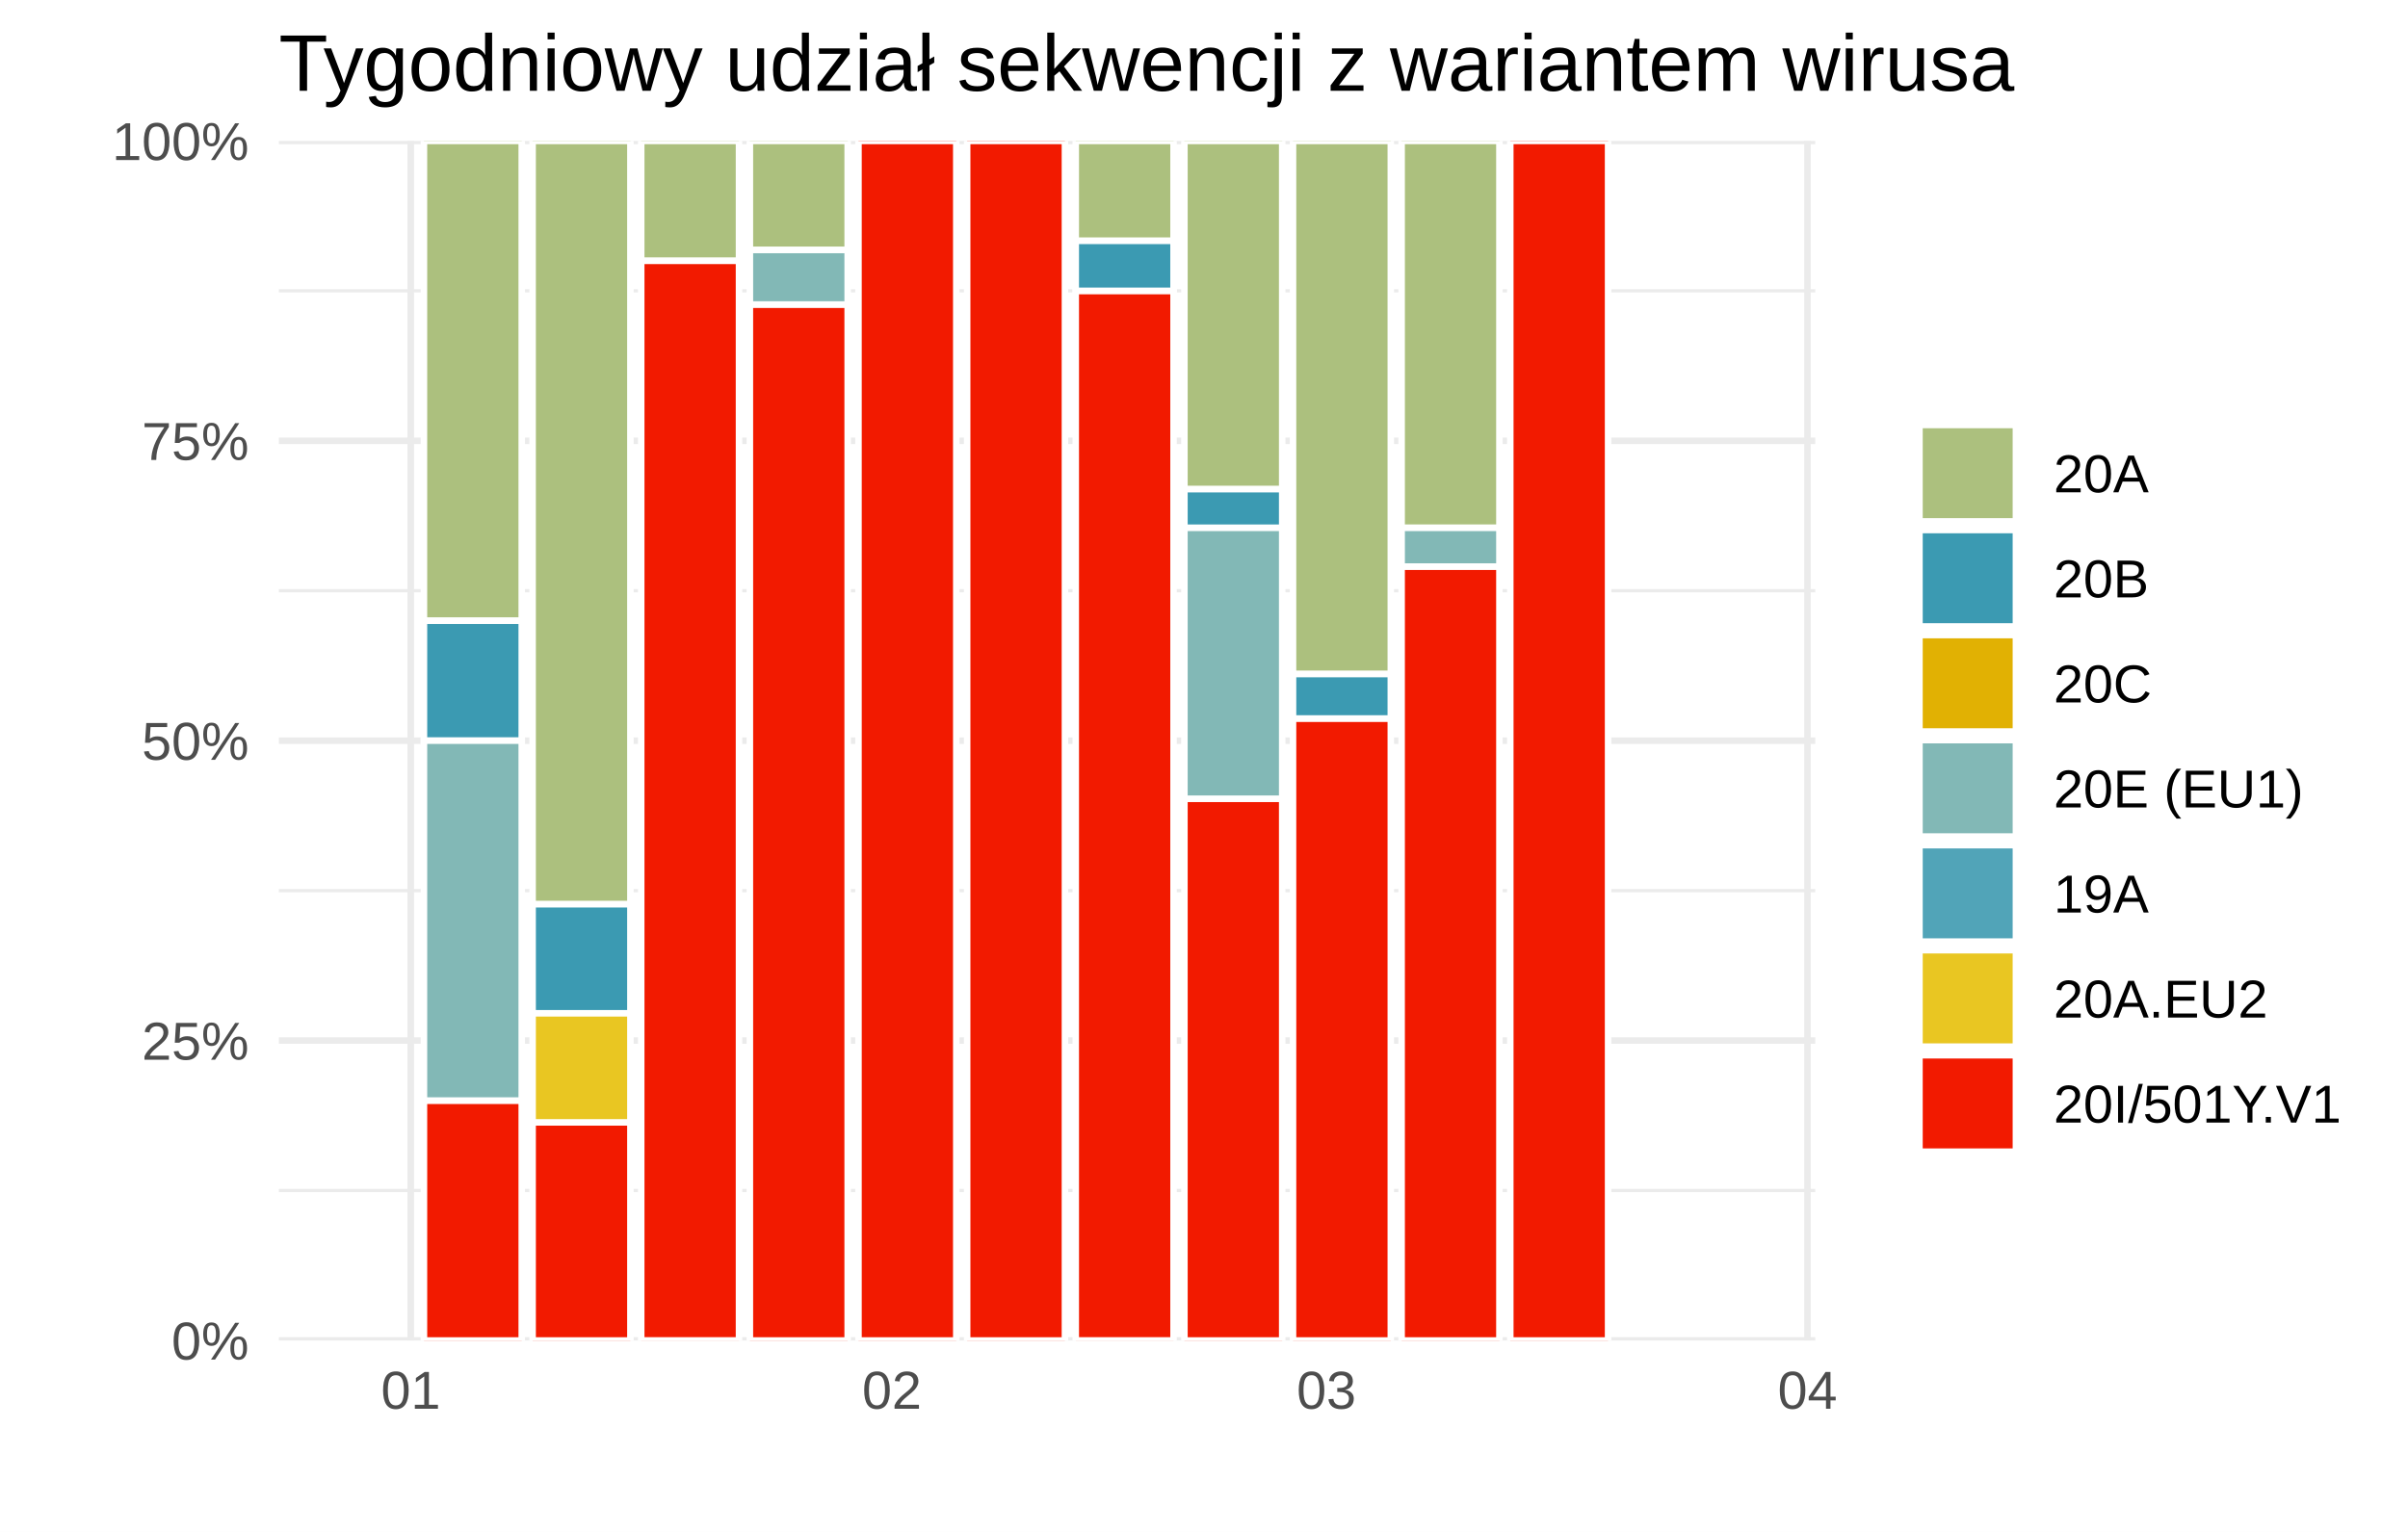
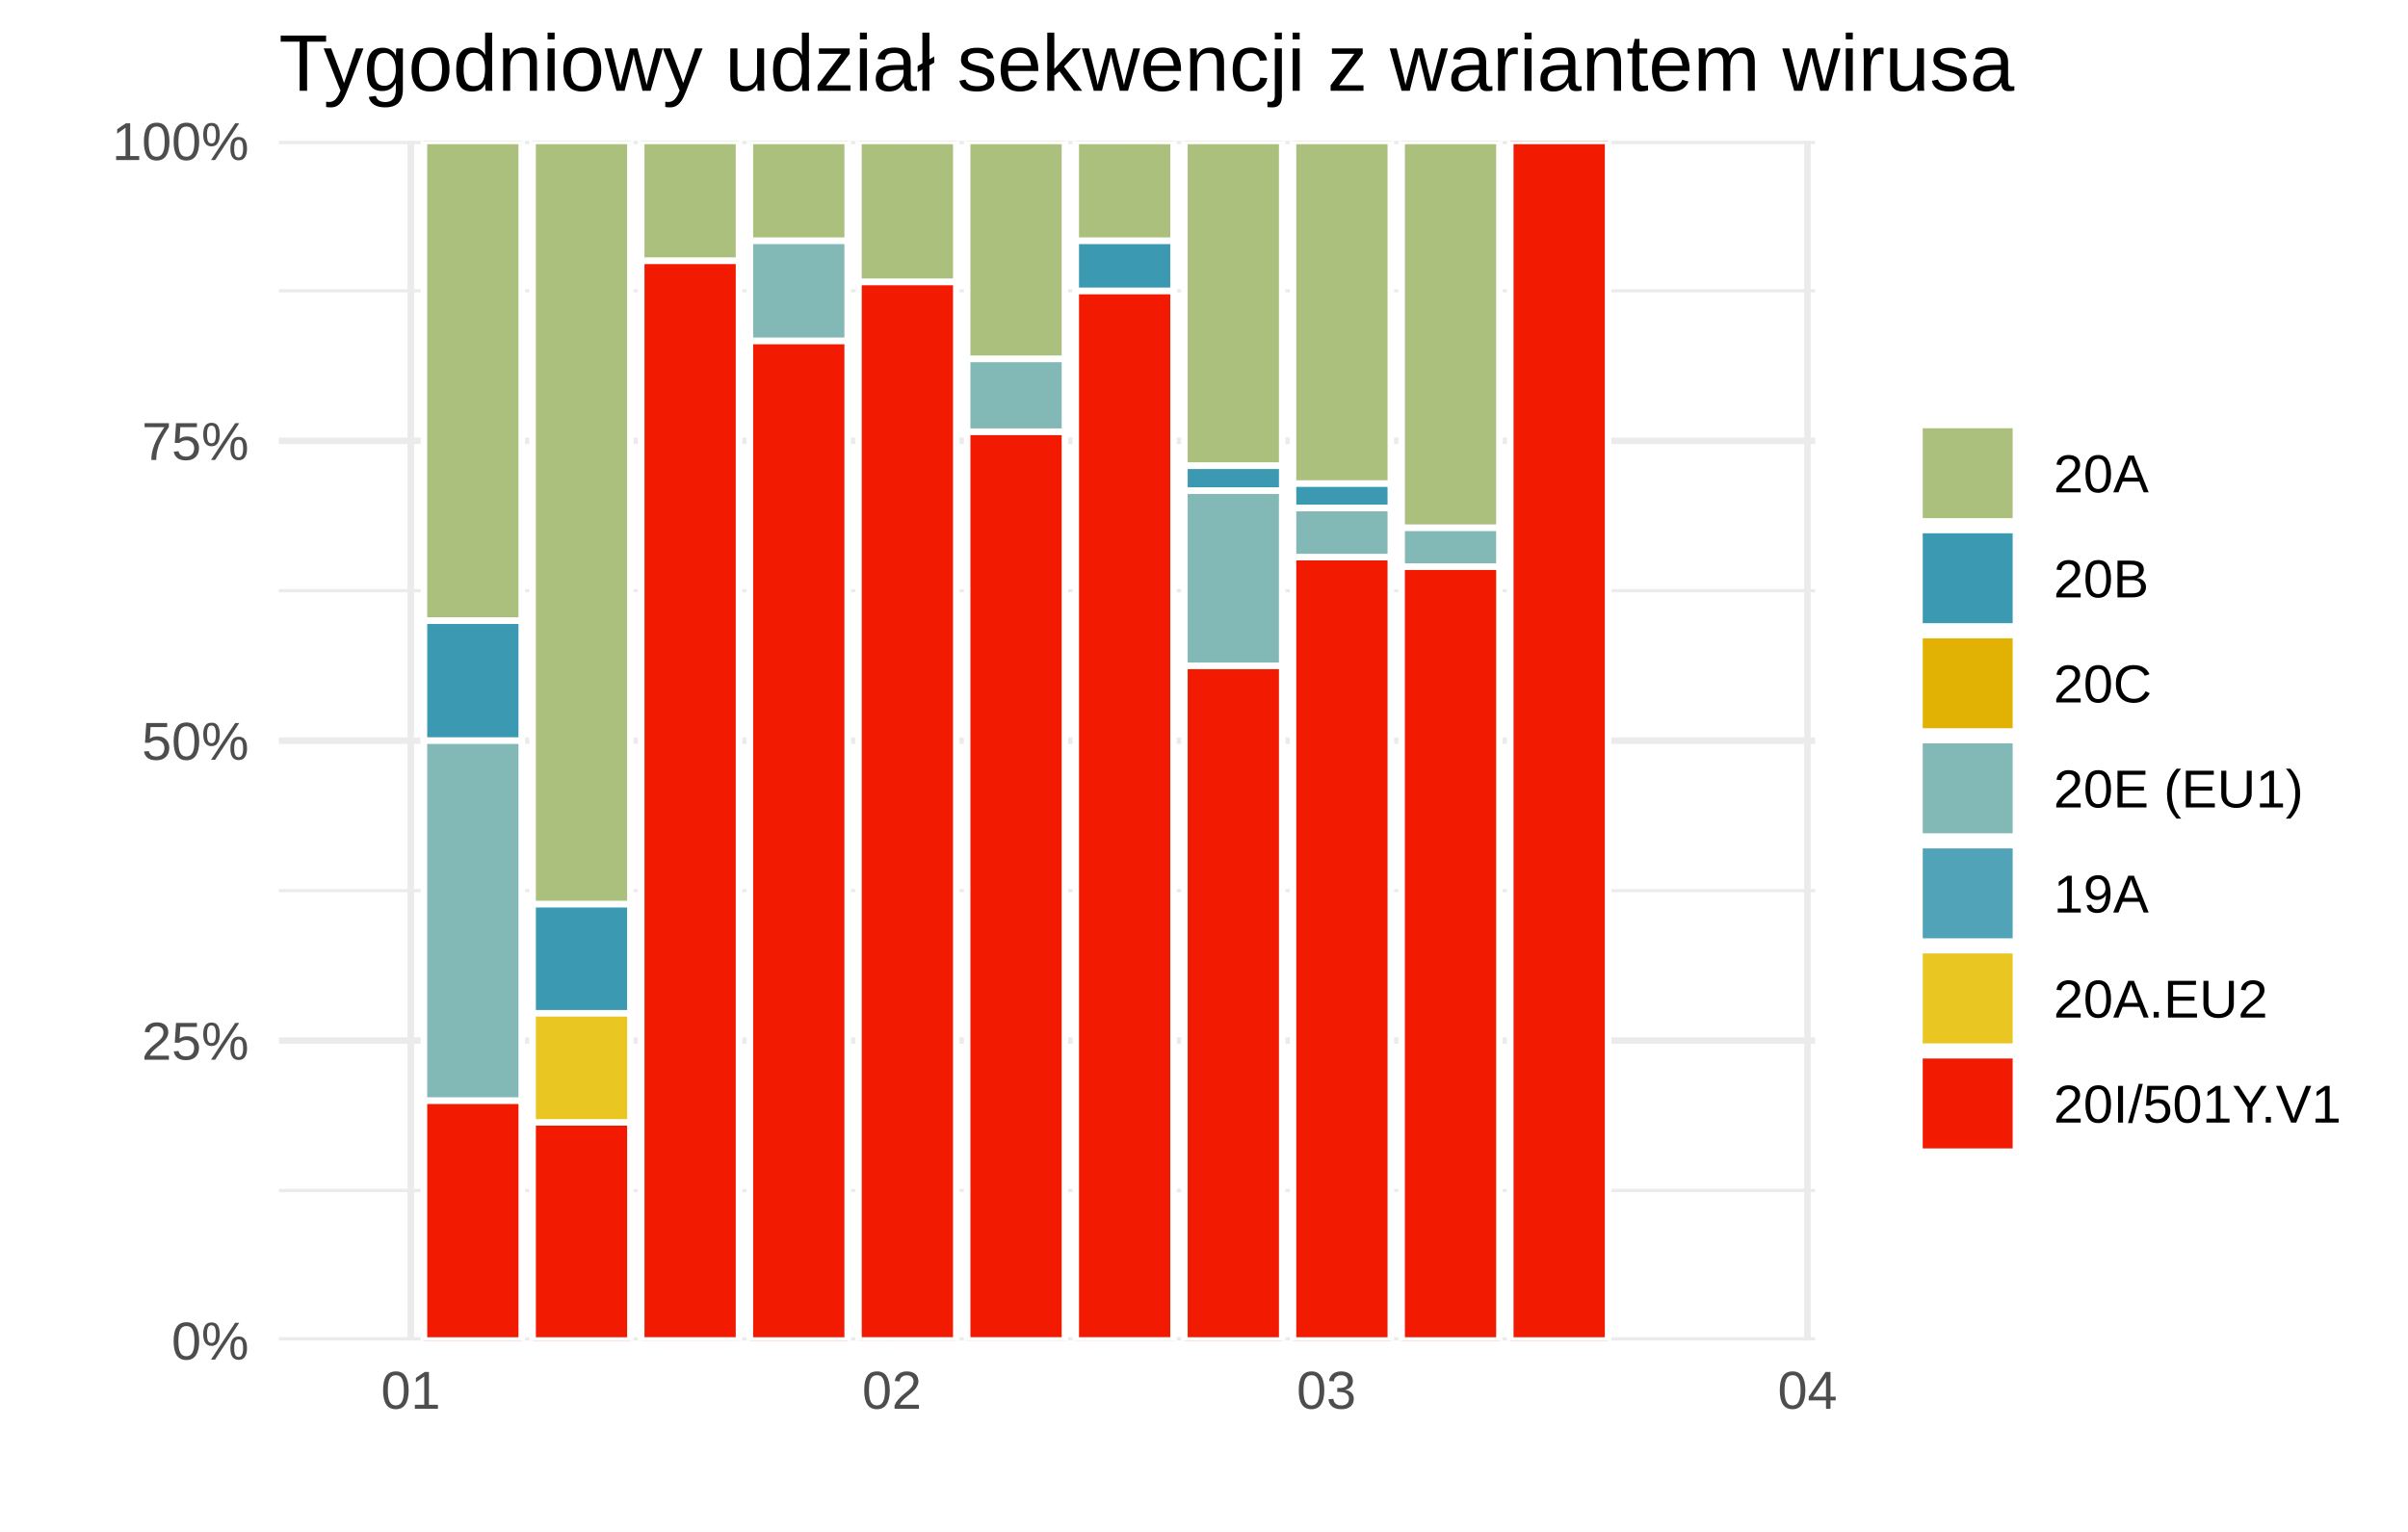
<svg xmlns="http://www.w3.org/2000/svg" class="svglite" width="396.00pt" height="252.00pt" viewBox="0 0 396.00 252.00">
  <defs>
    <style type="text/css">
    .svglite line, .svglite polyline, .svglite polygon, .svglite path, .svglite rect, .svglite circle {
      fill: none;
      stroke: #000000;
      stroke-linecap: round;
      stroke-linejoin: round;
      stroke-miterlimit: 10.00;
    }
  </style>
  </defs>
  <rect width="100%" height="100%" style="stroke: none; fill: #FFFFFF;" />
  <defs>
    <clipPath id="cpMC4wMHwzOTYuMDB8MC4wMHwyNTIuMDA=">
      <rect x="0.00" y="0.00" width="396.00" height="252.00" />
    </clipPath>
  </defs>
  <g clip-path="url(#cpMC4wMHwzOTYuMDB8MC4wMHwyNTIuMDA=)">
</g>
  <defs>
    <clipPath id="cpNDUuODZ8Mjk4LjUyfDIzLjE4fDIyMC41MA==">
      <rect x="45.86" y="23.18" width="252.66" height="197.33" />
    </clipPath>
  </defs>
  <g clip-path="url(#cpNDUuODZ8Mjk4LjUyfDIzLjE4fDIyMC41MA==)">
    <polyline points="45.86,195.84 298.52,195.84 " style="stroke-width: 0.53; stroke: #EBEBEB; stroke-linecap: butt;" />
    <polyline points="45.86,146.51 298.52,146.51 " style="stroke-width: 0.53; stroke: #EBEBEB; stroke-linecap: butt;" />
    <polyline points="45.86,97.17 298.52,97.17 " style="stroke-width: 0.53; stroke: #EBEBEB; stroke-linecap: butt;" />
    <polyline points="45.86,47.84 298.52,47.84 " style="stroke-width: 0.53; stroke: #EBEBEB; stroke-linecap: butt;" />
    <polyline points="107.11,220.50 107.11,23.18 " style="stroke-width: 0.53; stroke: #EBEBEB; stroke-linecap: butt;" />
    <polyline points="182.40,220.50 182.40,23.18 " style="stroke-width: 0.53; stroke: #EBEBEB; stroke-linecap: butt;" />
    <polyline points="257.68,220.50 257.68,23.18 " style="stroke-width: 0.53; stroke: #EBEBEB; stroke-linecap: butt;" />
    <polyline points="45.86,220.50 298.52,220.50 " style="stroke-width: 1.07; stroke: #EBEBEB; stroke-linecap: butt;" />
    <polyline points="45.86,171.17 298.52,171.17 " style="stroke-width: 1.07; stroke: #EBEBEB; stroke-linecap: butt;" />
    <polyline points="45.86,121.84 298.52,121.84 " style="stroke-width: 1.07; stroke: #EBEBEB; stroke-linecap: butt;" />
    <polyline points="45.86,72.51 298.52,72.51 " style="stroke-width: 1.07; stroke: #EBEBEB; stroke-linecap: butt;" />
    <polyline points="45.86,23.18 298.52,23.18 " style="stroke-width: 1.07; stroke: #EBEBEB; stroke-linecap: butt;" />
    <polyline points="67.55,220.50 67.55,23.18 " style="stroke-width: 1.07; stroke: #EBEBEB; stroke-linecap: butt;" />
    <polyline points="146.67,220.50 146.67,23.18 " style="stroke-width: 1.07; stroke: #EBEBEB; stroke-linecap: butt;" />
    <polyline points="218.13,220.50 218.13,23.18 " style="stroke-width: 1.07; stroke: #EBEBEB; stroke-linecap: butt;" />
    <polyline points="297.24,220.50 297.24,23.18 " style="stroke-width: 1.07; stroke: #EBEBEB; stroke-linecap: butt;" />
    <rect x="69.72" y="23.18" width="16.08" height="78.93" style="stroke-width: 1.07; stroke: #FFFFFF; stroke-linecap: square; stroke-linejoin: miter; fill: #ACC07E;" />
    <rect x="87.59" y="23.18" width="16.08" height="125.57" style="stroke-width: 1.07; stroke: #FFFFFF; stroke-linecap: square; stroke-linejoin: miter; fill: #ACC07E;" />
    <rect x="105.45" y="23.18" width="16.08" height="19.73" style="stroke-width: 1.07; stroke: #FFFFFF; stroke-linecap: square; stroke-linejoin: miter; fill: #ACC07E;" />
-     <rect x="123.32" y="23.18" width="16.08" height="17.94" style="stroke-width: 1.07; stroke: #FFFFFF; stroke-linecap: square; stroke-linejoin: miter; fill: #ACC07E;" />
-     <rect x="141.18" y="23.18" width="16.08" height="0.00" style="stroke-width: 1.07; stroke: #FFFFFF; stroke-linecap: square; stroke-linejoin: miter; fill: #ACC07E;" />
-     <rect x="159.05" y="23.18" width="16.08" height="0.00" style="stroke-width: 1.07; stroke: #FFFFFF; stroke-linecap: square; stroke-linejoin: miter; fill: #ACC07E;" />
+     <rect x="123.32" y="23.18" width="16.08" height="16.44" style="stroke-width: 1.07; stroke: #FFFFFF; stroke-linecap: square; stroke-linejoin: miter; fill: #ACC07E;" />
+     <rect x="141.18" y="23.18" width="16.08" height="23.21" style="stroke-width: 1.07; stroke: #FFFFFF; stroke-linecap: square; stroke-linejoin: miter; fill: #ACC07E;" />
+     <rect x="159.05" y="23.18" width="16.08" height="35.88" style="stroke-width: 1.07; stroke: #FFFFFF; stroke-linecap: square; stroke-linejoin: miter; fill: #ACC07E;" />
    <rect x="176.91" y="23.18" width="16.08" height="16.44" style="stroke-width: 1.07; stroke: #FFFFFF; stroke-linecap: square; stroke-linejoin: miter; fill: #ACC07E;" />
-     <rect x="194.78" y="23.18" width="16.08" height="57.29" style="stroke-width: 1.07; stroke: #FFFFFF; stroke-linecap: square; stroke-linejoin: miter; fill: #ACC07E;" />
-     <rect x="212.64" y="23.18" width="16.08" height="87.70" style="stroke-width: 1.07; stroke: #FFFFFF; stroke-linecap: square; stroke-linejoin: miter; fill: #ACC07E;" />
+     <rect x="194.78" y="23.18" width="16.08" height="53.44" style="stroke-width: 1.07; stroke: #FFFFFF; stroke-linecap: square; stroke-linejoin: miter; fill: #ACC07E;" />
+     <rect x="212.64" y="23.18" width="16.08" height="56.38" style="stroke-width: 1.07; stroke: #FFFFFF; stroke-linecap: square; stroke-linejoin: miter; fill: #ACC07E;" />
    <rect x="230.50" y="23.18" width="16.08" height="63.65" style="stroke-width: 1.07; stroke: #FFFFFF; stroke-linecap: square; stroke-linejoin: miter; fill: #ACC07E;" />
    <rect x="248.37" y="23.18" width="16.08" height="0.00" style="stroke-width: 1.07; stroke: #FFFFFF; stroke-linecap: square; stroke-linejoin: miter; fill: #ACC07E;" />
    <rect x="69.72" y="181.04" width="16.08" height="39.47" style="stroke-width: 1.07; stroke: #FFFFFF; stroke-linecap: square; stroke-linejoin: miter; fill: #F21A00;" />
    <rect x="87.59" y="184.63" width="16.08" height="35.88" style="stroke-width: 1.07; stroke: #FFFFFF; stroke-linecap: square; stroke-linejoin: miter; fill: #F21A00;" />
    <rect x="105.45" y="42.91" width="16.08" height="177.59" style="stroke-width: 1.07; stroke: #FFFFFF; stroke-linecap: square; stroke-linejoin: miter; fill: #F21A00;" />
-     <rect x="123.32" y="50.09" width="16.08" height="170.42" style="stroke-width: 1.07; stroke: #FFFFFF; stroke-linecap: square; stroke-linejoin: miter; fill: #F21A00;" />
-     <rect x="141.18" y="23.18" width="16.08" height="197.33" style="stroke-width: 1.07; stroke: #FFFFFF; stroke-linecap: square; stroke-linejoin: miter; fill: #F21A00;" />
-     <rect x="159.05" y="23.18" width="16.08" height="197.33" style="stroke-width: 1.07; stroke: #FFFFFF; stroke-linecap: square; stroke-linejoin: miter; fill: #F21A00;" />
+     <rect x="123.32" y="56.07" width="16.08" height="164.44" style="stroke-width: 1.07; stroke: #FFFFFF; stroke-linecap: square; stroke-linejoin: miter; fill: #F21A00;" />
+     <rect x="141.18" y="46.39" width="16.08" height="174.11" style="stroke-width: 1.07; stroke: #FFFFFF; stroke-linecap: square; stroke-linejoin: miter; fill: #F21A00;" />
+     <rect x="159.05" y="71.01" width="16.08" height="149.49" style="stroke-width: 1.07; stroke: #FFFFFF; stroke-linecap: square; stroke-linejoin: miter; fill: #F21A00;" />
    <rect x="176.91" y="47.84" width="16.08" height="172.66" style="stroke-width: 1.07; stroke: #FFFFFF; stroke-linecap: square; stroke-linejoin: miter; fill: #F21A00;" />
-     <rect x="194.78" y="131.39" width="16.08" height="89.12" style="stroke-width: 1.07; stroke: #FFFFFF; stroke-linecap: square; stroke-linejoin: miter; fill: #F21A00;" />
-     <rect x="212.64" y="118.19" width="16.08" height="102.32" style="stroke-width: 1.07; stroke: #FFFFFF; stroke-linecap: square; stroke-linejoin: miter; fill: #F21A00;" />
+     <rect x="194.78" y="109.51" width="16.08" height="111.00" style="stroke-width: 1.07; stroke: #FFFFFF; stroke-linecap: square; stroke-linejoin: miter; fill: #F21A00;" />
+     <rect x="212.64" y="91.64" width="16.08" height="128.87" style="stroke-width: 1.07; stroke: #FFFFFF; stroke-linecap: square; stroke-linejoin: miter; fill: #F21A00;" />
    <rect x="230.50" y="93.20" width="16.08" height="127.31" style="stroke-width: 1.07; stroke: #FFFFFF; stroke-linecap: square; stroke-linejoin: miter; fill: #F21A00;" />
    <rect x="248.37" y="23.18" width="16.08" height="197.33" style="stroke-width: 1.07; stroke: #FFFFFF; stroke-linecap: square; stroke-linejoin: miter; fill: #F21A00;" />
    <rect x="69.72" y="102.11" width="16.08" height="19.73" style="stroke-width: 1.07; stroke: #FFFFFF; stroke-linecap: square; stroke-linejoin: miter; fill: #3B9AB2;" />
    <rect x="87.59" y="148.75" width="16.08" height="17.94" style="stroke-width: 1.07; stroke: #FFFFFF; stroke-linecap: square; stroke-linejoin: miter; fill: #3B9AB2;" />
    <rect x="105.45" y="42.91" width="16.08" height="0.00" style="stroke-width: 1.07; stroke: #FFFFFF; stroke-linecap: square; stroke-linejoin: miter; fill: #3B9AB2;" />
-     <rect x="123.32" y="41.12" width="16.08" height="0.00" style="stroke-width: 1.07; stroke: #FFFFFF; stroke-linecap: square; stroke-linejoin: miter; fill: #3B9AB2;" />
-     <rect x="141.18" y="23.18" width="16.08" height="0.00" style="stroke-width: 1.07; stroke: #FFFFFF; stroke-linecap: square; stroke-linejoin: miter; fill: #3B9AB2;" />
-     <rect x="159.05" y="23.18" width="16.08" height="0.00" style="stroke-width: 1.07; stroke: #FFFFFF; stroke-linecap: square; stroke-linejoin: miter; fill: #3B9AB2;" />
+     <rect x="123.32" y="39.62" width="16.08" height="0.00" style="stroke-width: 1.07; stroke: #FFFFFF; stroke-linecap: square; stroke-linejoin: miter; fill: #3B9AB2;" />
+     <rect x="141.18" y="46.39" width="16.08" height="0.00" style="stroke-width: 1.07; stroke: #FFFFFF; stroke-linecap: square; stroke-linejoin: miter; fill: #3B9AB2;" />
+     <rect x="159.05" y="59.05" width="16.08" height="0.00" style="stroke-width: 1.07; stroke: #FFFFFF; stroke-linecap: square; stroke-linejoin: miter; fill: #3B9AB2;" />
    <rect x="176.91" y="39.62" width="16.08" height="8.22" style="stroke-width: 1.07; stroke: #FFFFFF; stroke-linecap: square; stroke-linejoin: miter; fill: #3B9AB2;" />
-     <rect x="194.78" y="80.47" width="16.08" height="6.37" style="stroke-width: 1.07; stroke: #FFFFFF; stroke-linecap: square; stroke-linejoin: miter; fill: #3B9AB2;" />
-     <rect x="212.64" y="110.88" width="16.08" height="7.31" style="stroke-width: 1.07; stroke: #FFFFFF; stroke-linecap: square; stroke-linejoin: miter; fill: #3B9AB2;" />
+     <rect x="194.78" y="76.62" width="16.08" height="4.11" style="stroke-width: 1.07; stroke: #FFFFFF; stroke-linecap: square; stroke-linejoin: miter; fill: #3B9AB2;" />
+     <rect x="212.64" y="79.56" width="16.08" height="4.03" style="stroke-width: 1.07; stroke: #FFFFFF; stroke-linecap: square; stroke-linejoin: miter; fill: #3B9AB2;" />
    <rect x="230.50" y="86.83" width="16.08" height="0.00" style="stroke-width: 1.07; stroke: #FFFFFF; stroke-linecap: square; stroke-linejoin: miter; fill: #3B9AB2;" />
    <rect x="248.37" y="23.18" width="16.08" height="0.00" style="stroke-width: 1.07; stroke: #FFFFFF; stroke-linecap: square; stroke-linejoin: miter; fill: #3B9AB2;" />
    <rect x="69.72" y="121.84" width="16.08" height="0.00" style="stroke-width: 1.07; stroke: #FFFFFF; stroke-linecap: square; stroke-linejoin: miter; fill: #E1B103;" />
    <rect x="87.59" y="166.69" width="16.08" height="0.00" style="stroke-width: 1.07; stroke: #FFFFFF; stroke-linecap: square; stroke-linejoin: miter; fill: #E1B103;" />
    <rect x="105.45" y="42.91" width="16.08" height="0.00" style="stroke-width: 1.07; stroke: #FFFFFF; stroke-linecap: square; stroke-linejoin: miter; fill: #E1B103;" />
-     <rect x="123.32" y="41.12" width="16.08" height="0.00" style="stroke-width: 1.07; stroke: #FFFFFF; stroke-linecap: square; stroke-linejoin: miter; fill: #E1B103;" />
-     <rect x="141.18" y="23.18" width="16.08" height="0.00" style="stroke-width: 1.07; stroke: #FFFFFF; stroke-linecap: square; stroke-linejoin: miter; fill: #E1B103;" />
-     <rect x="159.05" y="23.18" width="16.08" height="0.00" style="stroke-width: 1.07; stroke: #FFFFFF; stroke-linecap: square; stroke-linejoin: miter; fill: #E1B103;" />
+     <rect x="123.32" y="39.62" width="16.08" height="0.00" style="stroke-width: 1.07; stroke: #FFFFFF; stroke-linecap: square; stroke-linejoin: miter; fill: #E1B103;" />
+     <rect x="141.18" y="46.39" width="16.08" height="0.00" style="stroke-width: 1.07; stroke: #FFFFFF; stroke-linecap: square; stroke-linejoin: miter; fill: #E1B103;" />
+     <rect x="159.05" y="59.05" width="16.08" height="0.00" style="stroke-width: 1.07; stroke: #FFFFFF; stroke-linecap: square; stroke-linejoin: miter; fill: #E1B103;" />
    <rect x="176.91" y="47.84" width="16.08" height="0.00" style="stroke-width: 1.07; stroke: #FFFFFF; stroke-linecap: square; stroke-linejoin: miter; fill: #E1B103;" />
-     <rect x="194.78" y="86.83" width="16.08" height="0.00" style="stroke-width: 1.07; stroke: #FFFFFF; stroke-linecap: square; stroke-linejoin: miter; fill: #E1B103;" />
-     <rect x="212.64" y="118.19" width="16.08" height="0.00" style="stroke-width: 1.07; stroke: #FFFFFF; stroke-linecap: square; stroke-linejoin: miter; fill: #E1B103;" />
+     <rect x="194.78" y="80.73" width="16.08" height="0.00" style="stroke-width: 1.07; stroke: #FFFFFF; stroke-linecap: square; stroke-linejoin: miter; fill: #E1B103;" />
+     <rect x="212.64" y="83.58" width="16.08" height="0.00" style="stroke-width: 1.07; stroke: #FFFFFF; stroke-linecap: square; stroke-linejoin: miter; fill: #E1B103;" />
    <rect x="230.50" y="86.83" width="16.08" height="0.00" style="stroke-width: 1.07; stroke: #FFFFFF; stroke-linecap: square; stroke-linejoin: miter; fill: #E1B103;" />
    <rect x="248.37" y="23.18" width="16.08" height="0.00" style="stroke-width: 1.07; stroke: #FFFFFF; stroke-linecap: square; stroke-linejoin: miter; fill: #E1B103;" />
    <rect x="69.72" y="121.84" width="16.08" height="59.20" style="stroke-width: 1.07; stroke: #FFFFFF; stroke-linecap: square; stroke-linejoin: miter; fill: #82B8B6;" />
    <rect x="87.59" y="166.69" width="16.08" height="0.00" style="stroke-width: 1.07; stroke: #FFFFFF; stroke-linecap: square; stroke-linejoin: miter; fill: #82B8B6;" />
    <rect x="105.45" y="42.91" width="16.08" height="0.00" style="stroke-width: 1.07; stroke: #FFFFFF; stroke-linecap: square; stroke-linejoin: miter; fill: #82B8B6;" />
-     <rect x="123.32" y="41.12" width="16.08" height="8.97" style="stroke-width: 1.07; stroke: #FFFFFF; stroke-linecap: square; stroke-linejoin: miter; fill: #82B8B6;" />
-     <rect x="141.18" y="23.18" width="16.08" height="0.00" style="stroke-width: 1.07; stroke: #FFFFFF; stroke-linecap: square; stroke-linejoin: miter; fill: #82B8B6;" />
-     <rect x="159.05" y="23.18" width="16.08" height="0.00" style="stroke-width: 1.07; stroke: #FFFFFF; stroke-linecap: square; stroke-linejoin: miter; fill: #82B8B6;" />
+     <rect x="123.32" y="39.62" width="16.08" height="16.44" style="stroke-width: 1.07; stroke: #FFFFFF; stroke-linecap: square; stroke-linejoin: miter; fill: #82B8B6;" />
+     <rect x="141.18" y="46.39" width="16.08" height="0.00" style="stroke-width: 1.07; stroke: #FFFFFF; stroke-linecap: square; stroke-linejoin: miter; fill: #82B8B6;" />
+     <rect x="159.05" y="59.05" width="16.08" height="11.96" style="stroke-width: 1.07; stroke: #FFFFFF; stroke-linecap: square; stroke-linejoin: miter; fill: #82B8B6;" />
    <rect x="176.91" y="47.84" width="16.08" height="0.00" style="stroke-width: 1.07; stroke: #FFFFFF; stroke-linecap: square; stroke-linejoin: miter; fill: #82B8B6;" />
-     <rect x="194.78" y="86.83" width="16.08" height="44.56" style="stroke-width: 1.07; stroke: #FFFFFF; stroke-linecap: square; stroke-linejoin: miter; fill: #82B8B6;" />
-     <rect x="212.64" y="118.19" width="16.08" height="0.00" style="stroke-width: 1.07; stroke: #FFFFFF; stroke-linecap: square; stroke-linejoin: miter; fill: #82B8B6;" />
+     <rect x="194.78" y="80.73" width="16.08" height="28.78" style="stroke-width: 1.07; stroke: #FFFFFF; stroke-linecap: square; stroke-linejoin: miter; fill: #82B8B6;" />
+     <rect x="212.64" y="83.58" width="16.08" height="8.05" style="stroke-width: 1.07; stroke: #FFFFFF; stroke-linecap: square; stroke-linejoin: miter; fill: #82B8B6;" />
    <rect x="230.50" y="86.83" width="16.08" height="6.37" style="stroke-width: 1.07; stroke: #FFFFFF; stroke-linecap: square; stroke-linejoin: miter; fill: #82B8B6;" />
    <rect x="248.37" y="23.18" width="16.08" height="0.00" style="stroke-width: 1.07; stroke: #FFFFFF; stroke-linecap: square; stroke-linejoin: miter; fill: #82B8B6;" />
    <rect x="69.72" y="181.04" width="16.08" height="0.00" style="stroke-width: 1.07; stroke: #FFFFFF; stroke-linecap: square; stroke-linejoin: miter; fill: #51A4B8;" />
    <rect x="87.59" y="166.69" width="16.08" height="0.00" style="stroke-width: 1.07; stroke: #FFFFFF; stroke-linecap: square; stroke-linejoin: miter; fill: #51A4B8;" />
    <rect x="105.45" y="42.91" width="16.08" height="0.00" style="stroke-width: 1.07; stroke: #FFFFFF; stroke-linecap: square; stroke-linejoin: miter; fill: #51A4B8;" />
-     <rect x="123.32" y="50.09" width="16.08" height="0.00" style="stroke-width: 1.07; stroke: #FFFFFF; stroke-linecap: square; stroke-linejoin: miter; fill: #51A4B8;" />
-     <rect x="141.18" y="23.18" width="16.08" height="0.00" style="stroke-width: 1.07; stroke: #FFFFFF; stroke-linecap: square; stroke-linejoin: miter; fill: #51A4B8;" />
-     <rect x="159.05" y="23.18" width="16.08" height="0.00" style="stroke-width: 1.07; stroke: #FFFFFF; stroke-linecap: square; stroke-linejoin: miter; fill: #51A4B8;" />
+     <rect x="123.32" y="56.07" width="16.08" height="0.00" style="stroke-width: 1.07; stroke: #FFFFFF; stroke-linecap: square; stroke-linejoin: miter; fill: #51A4B8;" />
+     <rect x="141.18" y="46.39" width="16.08" height="0.00" style="stroke-width: 1.07; stroke: #FFFFFF; stroke-linecap: square; stroke-linejoin: miter; fill: #51A4B8;" />
+     <rect x="159.05" y="71.01" width="16.08" height="0.00" style="stroke-width: 1.07; stroke: #FFFFFF; stroke-linecap: square; stroke-linejoin: miter; fill: #51A4B8;" />
    <rect x="176.91" y="47.84" width="16.08" height="0.00" style="stroke-width: 1.07; stroke: #FFFFFF; stroke-linecap: square; stroke-linejoin: miter; fill: #51A4B8;" />
-     <rect x="194.78" y="131.39" width="16.08" height="0.00" style="stroke-width: 1.07; stroke: #FFFFFF; stroke-linecap: square; stroke-linejoin: miter; fill: #51A4B8;" />
-     <rect x="212.64" y="118.19" width="16.08" height="0.00" style="stroke-width: 1.07; stroke: #FFFFFF; stroke-linecap: square; stroke-linejoin: miter; fill: #51A4B8;" />
+     <rect x="194.78" y="109.51" width="16.08" height="0.00" style="stroke-width: 1.07; stroke: #FFFFFF; stroke-linecap: square; stroke-linejoin: miter; fill: #51A4B8;" />
+     <rect x="212.64" y="91.64" width="16.08" height="0.00" style="stroke-width: 1.07; stroke: #FFFFFF; stroke-linecap: square; stroke-linejoin: miter; fill: #51A4B8;" />
    <rect x="230.50" y="93.20" width="16.08" height="0.00" style="stroke-width: 1.07; stroke: #FFFFFF; stroke-linecap: square; stroke-linejoin: miter; fill: #51A4B8;" />
    <rect x="248.37" y="23.18" width="16.08" height="0.00" style="stroke-width: 1.07; stroke: #FFFFFF; stroke-linecap: square; stroke-linejoin: miter; fill: #51A4B8;" />
    <rect x="69.72" y="181.04" width="16.08" height="0.00" style="stroke-width: 1.07; stroke: #FFFFFF; stroke-linecap: square; stroke-linejoin: miter; fill: #E9C622;" />
    <rect x="87.59" y="166.69" width="16.08" height="17.94" style="stroke-width: 1.07; stroke: #FFFFFF; stroke-linecap: square; stroke-linejoin: miter; fill: #E9C622;" />
    <rect x="105.45" y="42.91" width="16.08" height="0.00" style="stroke-width: 1.07; stroke: #FFFFFF; stroke-linecap: square; stroke-linejoin: miter; fill: #E9C622;" />
-     <rect x="123.32" y="50.09" width="16.08" height="0.00" style="stroke-width: 1.07; stroke: #FFFFFF; stroke-linecap: square; stroke-linejoin: miter; fill: #E9C622;" />
-     <rect x="141.18" y="23.18" width="16.08" height="0.00" style="stroke-width: 1.07; stroke: #FFFFFF; stroke-linecap: square; stroke-linejoin: miter; fill: #E9C622;" />
-     <rect x="159.05" y="23.18" width="16.08" height="0.00" style="stroke-width: 1.07; stroke: #FFFFFF; stroke-linecap: square; stroke-linejoin: miter; fill: #E9C622;" />
+     <rect x="123.32" y="56.07" width="16.08" height="0.00" style="stroke-width: 1.07; stroke: #FFFFFF; stroke-linecap: square; stroke-linejoin: miter; fill: #E9C622;" />
+     <rect x="141.18" y="46.39" width="16.08" height="0.00" style="stroke-width: 1.07; stroke: #FFFFFF; stroke-linecap: square; stroke-linejoin: miter; fill: #E9C622;" />
+     <rect x="159.05" y="71.01" width="16.08" height="0.00" style="stroke-width: 1.07; stroke: #FFFFFF; stroke-linecap: square; stroke-linejoin: miter; fill: #E9C622;" />
    <rect x="176.91" y="47.84" width="16.08" height="0.00" style="stroke-width: 1.07; stroke: #FFFFFF; stroke-linecap: square; stroke-linejoin: miter; fill: #E9C622;" />
-     <rect x="194.78" y="131.39" width="16.08" height="0.00" style="stroke-width: 1.07; stroke: #FFFFFF; stroke-linecap: square; stroke-linejoin: miter; fill: #E9C622;" />
-     <rect x="212.64" y="118.19" width="16.08" height="0.00" style="stroke-width: 1.07; stroke: #FFFFFF; stroke-linecap: square; stroke-linejoin: miter; fill: #E9C622;" />
+     <rect x="194.78" y="109.51" width="16.08" height="0.00" style="stroke-width: 1.07; stroke: #FFFFFF; stroke-linecap: square; stroke-linejoin: miter; fill: #E9C622;" />
+     <rect x="212.64" y="91.64" width="16.08" height="0.00" style="stroke-width: 1.07; stroke: #FFFFFF; stroke-linecap: square; stroke-linejoin: miter; fill: #E9C622;" />
    <rect x="230.50" y="93.20" width="16.08" height="0.00" style="stroke-width: 1.07; stroke: #FFFFFF; stroke-linecap: square; stroke-linejoin: miter; fill: #E9C622;" />
    <rect x="248.37" y="23.18" width="16.08" height="0.00" style="stroke-width: 1.07; stroke: #FFFFFF; stroke-linecap: square; stroke-linejoin: miter; fill: #E9C622;" />
  </g>
  <g clip-path="url(#cpMC4wMHwzOTYuMDB8MC4wMHwyNTIuMDA=)">
    <text x="40.93" y="223.65" text-anchor="end" style="font-size: 8.80px; fill: #4D4D4D; font-family: Arial;" textLength="12.72px" lengthAdjust="spacingAndGlyphs">0%</text>
    <text x="40.93" y="174.32" text-anchor="end" style="font-size: 8.80px; fill: #4D4D4D; font-family: Arial;" textLength="17.62px" lengthAdjust="spacingAndGlyphs">25%</text>
    <text x="40.93" y="124.99" text-anchor="end" style="font-size: 8.80px; fill: #4D4D4D; font-family: Arial;" textLength="17.62px" lengthAdjust="spacingAndGlyphs">50%</text>
    <text x="40.93" y="75.66" text-anchor="end" style="font-size: 8.80px; fill: #4D4D4D; font-family: Arial;" textLength="17.62px" lengthAdjust="spacingAndGlyphs">75%</text>
    <text x="40.93" y="26.33" text-anchor="end" style="font-size: 8.80px; fill: #4D4D4D; font-family: Arial;" textLength="22.51px" lengthAdjust="spacingAndGlyphs">100%</text>
    <text x="67.55" y="231.74" text-anchor="middle" style="font-size: 8.80px; fill: #4D4D4D; font-family: Arial;" textLength="9.79px" lengthAdjust="spacingAndGlyphs">01</text>
    <text x="146.67" y="231.74" text-anchor="middle" style="font-size: 8.80px; fill: #4D4D4D; font-family: Arial;" textLength="9.79px" lengthAdjust="spacingAndGlyphs">02</text>
    <text x="218.13" y="231.74" text-anchor="middle" style="font-size: 8.80px; fill: #4D4D4D; font-family: Arial;" textLength="9.79px" lengthAdjust="spacingAndGlyphs">03</text>
    <text x="297.24" y="231.74" text-anchor="middle" style="font-size: 8.80px; fill: #4D4D4D; font-family: Arial;" textLength="9.79px" lengthAdjust="spacingAndGlyphs">04</text>
    <rect x="315.66" y="69.91" width="15.86" height="15.86" style="stroke-width: 1.07; stroke: #FFFFFF; stroke-linecap: square; stroke-linejoin: miter; fill: #ACC07E;" />
    <rect x="315.66" y="87.19" width="15.86" height="15.86" style="stroke-width: 1.07; stroke: #FFFFFF; stroke-linecap: square; stroke-linejoin: miter; fill: #3B9AB2;" />
    <rect x="315.66" y="104.47" width="15.86" height="15.86" style="stroke-width: 1.07; stroke: #FFFFFF; stroke-linecap: square; stroke-linejoin: miter; fill: #E1B103;" />
    <rect x="315.66" y="121.75" width="15.86" height="15.86" style="stroke-width: 1.07; stroke: #FFFFFF; stroke-linecap: square; stroke-linejoin: miter; fill: #82B8B6;" />
    <rect x="315.66" y="139.03" width="15.86" height="15.86" style="stroke-width: 1.07; stroke: #FFFFFF; stroke-linecap: square; stroke-linejoin: miter; fill: #51A4B8;" />
    <rect x="315.66" y="156.31" width="15.86" height="15.86" style="stroke-width: 1.07; stroke: #FFFFFF; stroke-linecap: square; stroke-linejoin: miter; fill: #E9C622;" />
    <rect x="315.66" y="173.59" width="15.86" height="15.86" style="stroke-width: 1.07; stroke: #FFFFFF; stroke-linecap: square; stroke-linejoin: miter; fill: #F21A00;" />
    <text x="337.72" y="80.99" style="font-size: 8.80px; font-family: Arial;" textLength="15.66px" lengthAdjust="spacingAndGlyphs">20A</text>
    <text x="337.72" y="98.27" style="font-size: 8.80px; font-family: Arial;" textLength="15.66px" lengthAdjust="spacingAndGlyphs">20B</text>
    <text x="337.72" y="115.55" style="font-size: 8.80px; font-family: Arial;" textLength="16.14px" lengthAdjust="spacingAndGlyphs">20C</text>
    <text x="337.72" y="132.83" style="font-size: 8.80px; font-family: Arial;" textLength="41.08px" lengthAdjust="spacingAndGlyphs">20E (EU1)</text>
    <text x="337.72" y="150.11" style="font-size: 8.80px; font-family: Arial;" textLength="15.66px" lengthAdjust="spacingAndGlyphs">19A</text>
    <text x="337.72" y="167.39" style="font-size: 8.80px; font-family: Arial;" textLength="35.22px" lengthAdjust="spacingAndGlyphs">20A.EU2</text>
    <text x="337.72" y="184.67" style="font-size: 8.80px; font-family: Arial;" textLength="47.33px" lengthAdjust="spacingAndGlyphs">20I/501Y.V1</text>
    <text x="45.86" y="14.93" style="font-size: 13.20px; font-family: Arial;" textLength="285.19px" lengthAdjust="spacingAndGlyphs">Tygodniowy udział sekwencji z wariantem wirusa</text>
  </g>
</svg>
